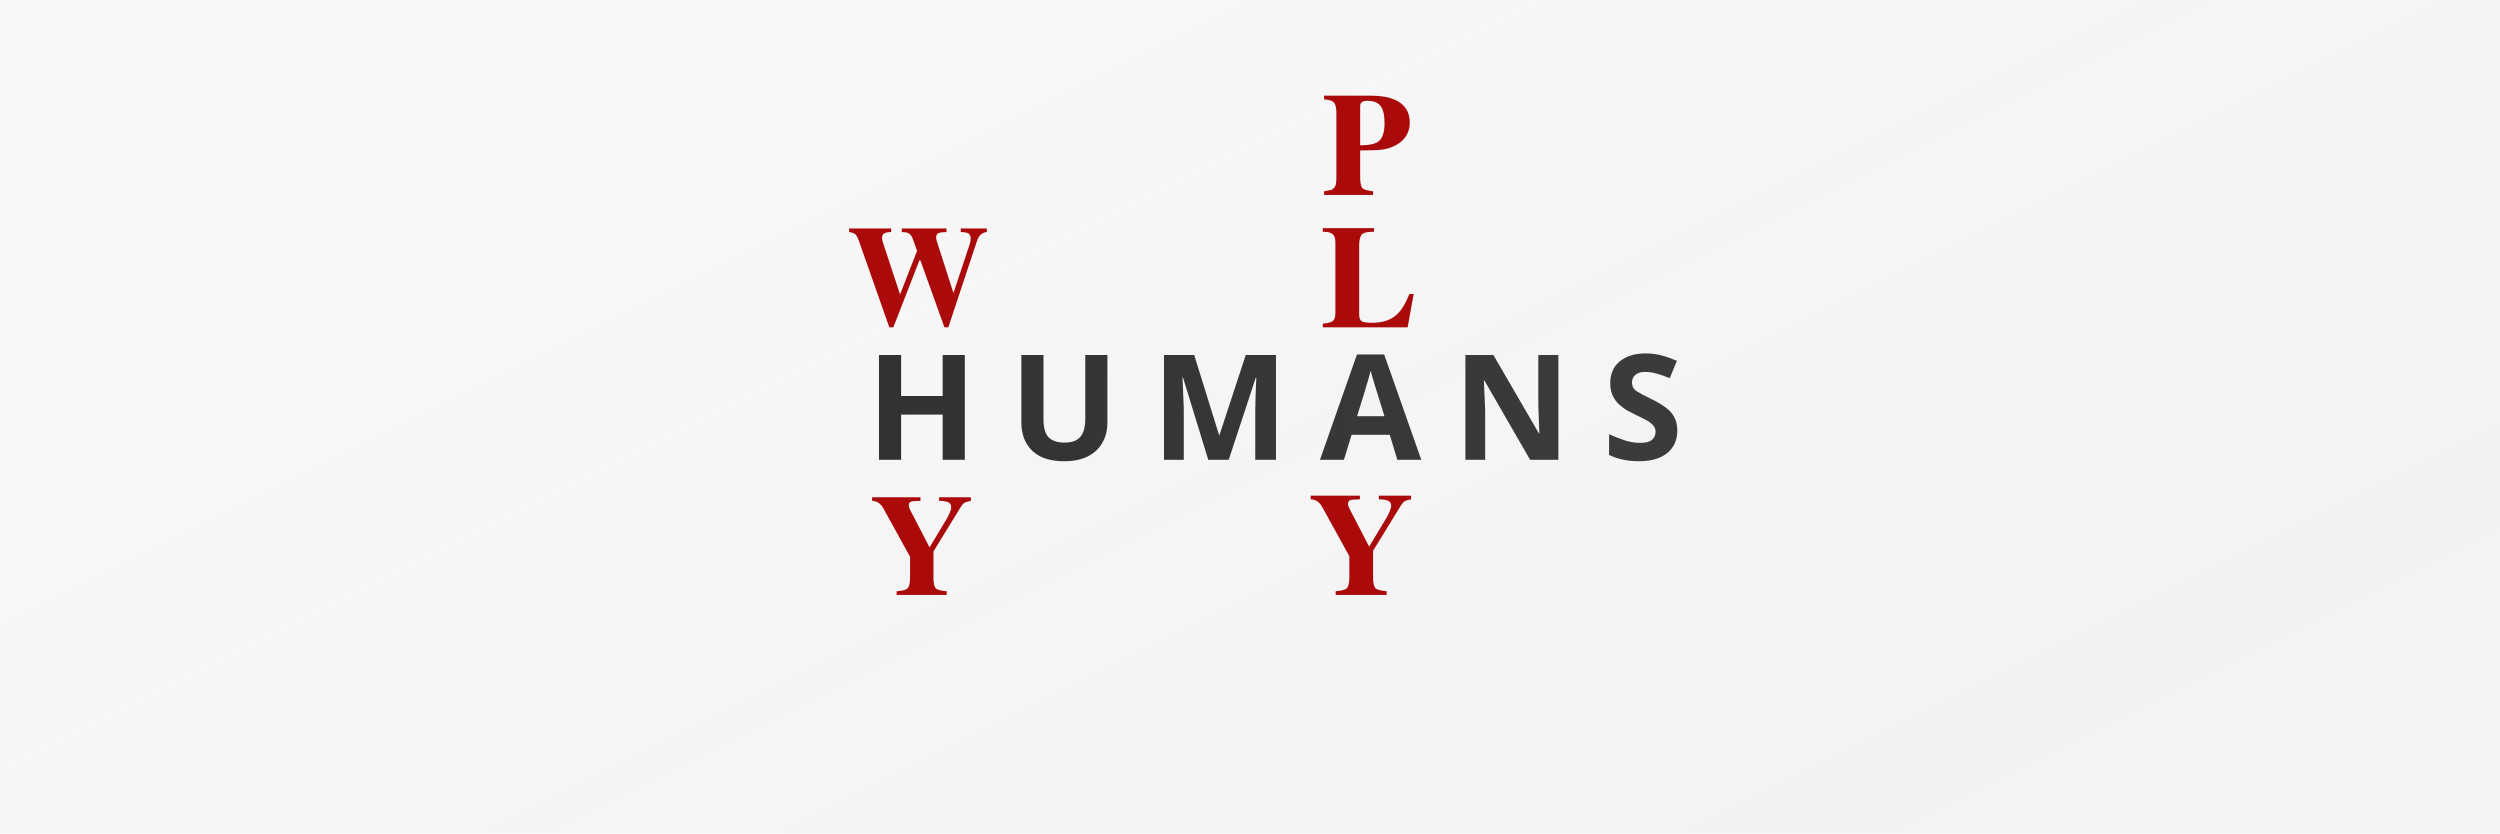
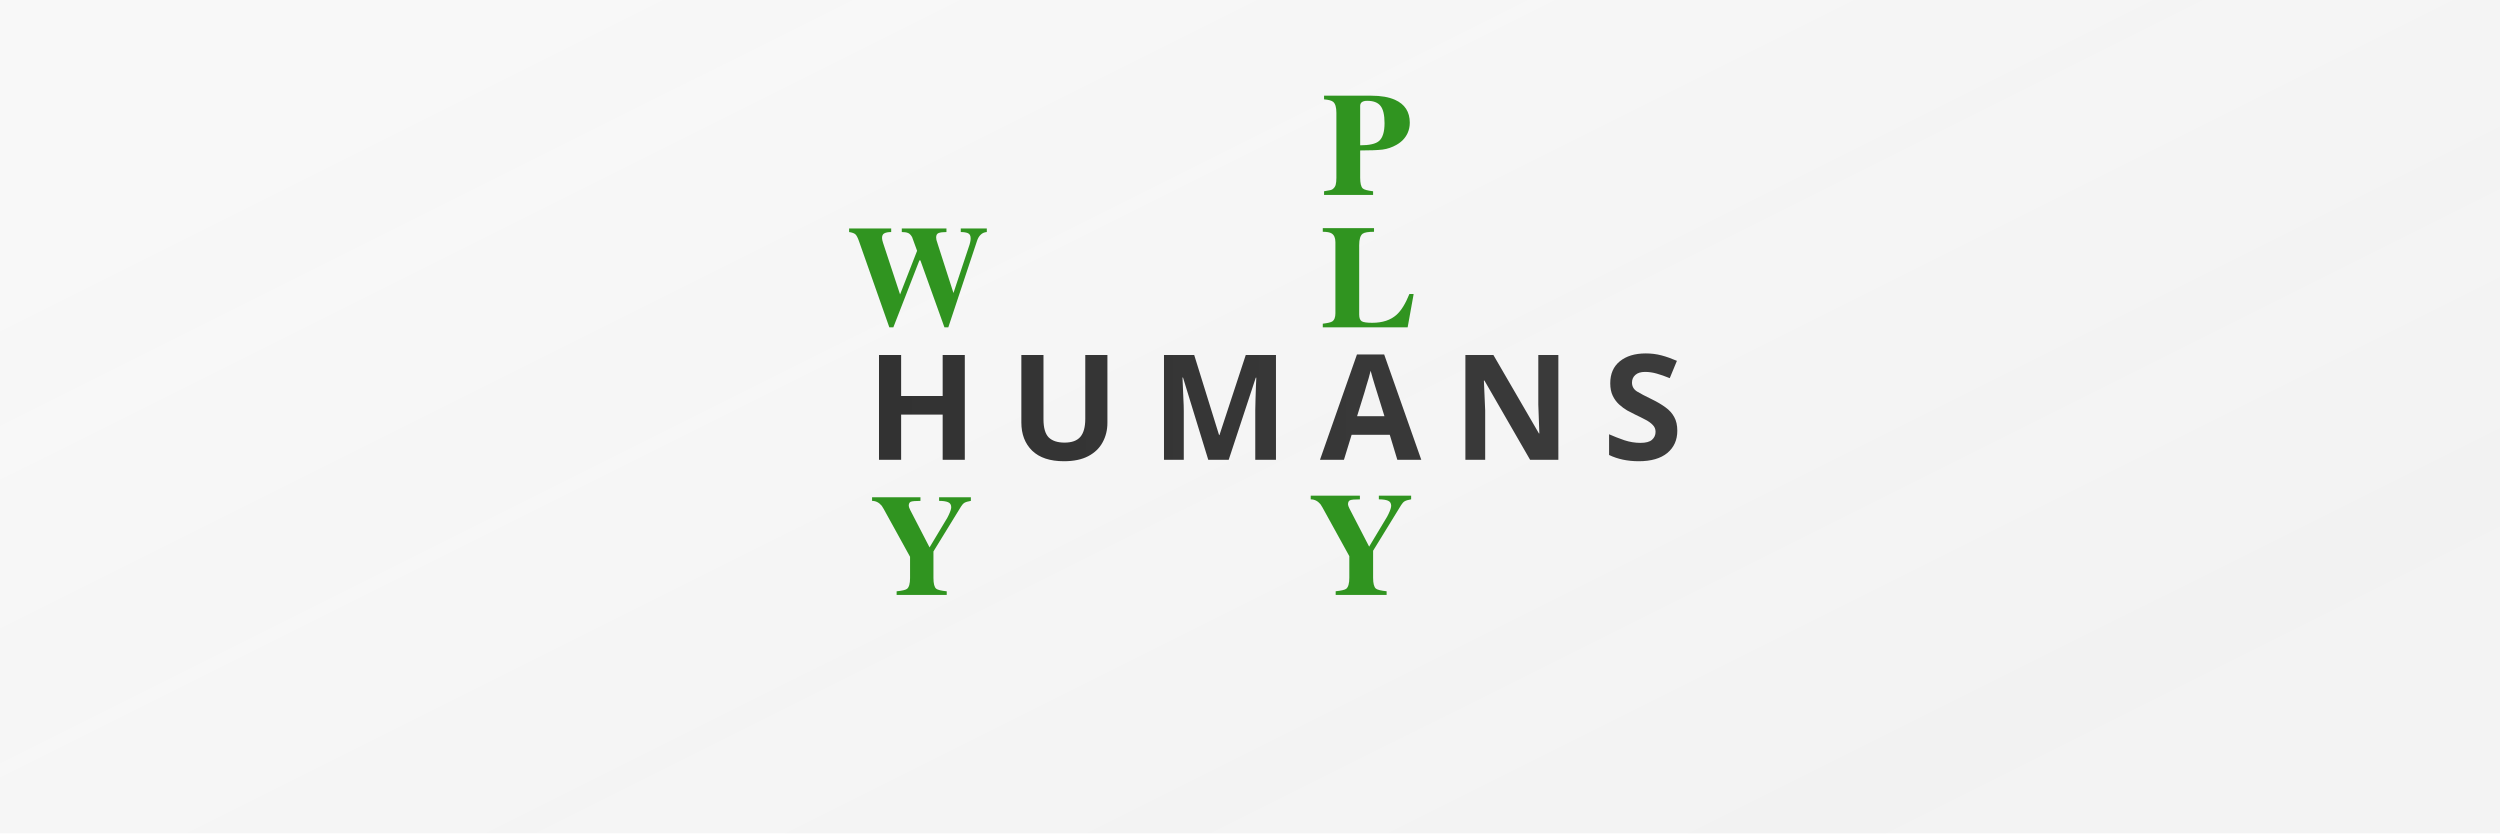
<svg xmlns="http://www.w3.org/2000/svg" xmlns:xlink="http://www.w3.org/1999/xlink" width="300" height="100" viewBox="0 0 300 100" version="1.1" id="svg1" xml:space="preserve">
  <defs id="defs1">
    <linearGradient id="linearGradient17">
      <stop style="stop-color:#323232;stop-opacity:1;" offset="0" id="stop17" />
      <stop style="stop-color:#3b3b3b;stop-opacity:1;" offset="0.999" id="stop18" />
    </linearGradient>
    <linearGradient id="linearGradient14">
      <stop style="stop-color:#f8f8f8;stop-opacity:1;" offset="0" id="stop14" />
      <stop style="stop-color:#f2f2f2;stop-opacity:0.982;" offset="1" id="stop15" />
    </linearGradient>
    <linearGradient xlink:href="#linearGradient14" id="linearGradient15" x1="11.867" y1="16.822" x2="88.574" y2="78.359" gradientUnits="userSpaceOnUse" gradientTransform="matrix(2.950884,0,0,1.182916,1.444043,-7.23589)" />
    <linearGradient xlink:href="#linearGradient17" id="linearGradient18" x1="4.2" y1="50.705" x2="98.059" y2="50.705" gradientUnits="userSpaceOnUse" gradientTransform="translate(49.18064,1.59523)" />
  </defs>
  <g id="layer1">
    <rect style="fill:url(#linearGradient15);stroke-width:14.659;stroke-linecap:round" id="rect14" width="300" height="100" x="0" y="0" />
    <g id="g22" transform="translate(50.86619,-2.918192)">
      <g id="g20" transform="translate(49.18064,1.957438)">
-         <path d="m 58.84,24.352 v -0.44 c 0.435,-0.07 0.693,-0.117 0.775,-0.141 0.094,-0.023 0.176,-0.059 0.247,-0.106 0.188,-0.141 0.311,-0.311 0.37,-0.511 0.059,-0.211 0.088,-0.499 0.088,-0.863 v -7.787 c 0,-0.669 -0.129,-1.11 -0.388,-1.321 -0.176,-0.153 -0.54,-0.253 -1.092,-0.299 v -0.44 h 5.673 c 1.151,0 2.096,0.164 2.836,0.493 1.186,0.529 1.779,1.445 1.779,2.748 0,0.446 -0.088,0.863 -0.264,1.251 -0.27,0.587 -0.716,1.057 -1.339,1.409 -0.517,0.294 -1.069,0.482 -1.656,0.564 -0.575,0.07 -1.474,0.106 -2.695,0.106 v 3.277 c 0,0.669 0.106,1.098 0.317,1.286 0.153,0.141 0.564,0.253 1.233,0.335 v 0.44 z m 4.334,-10.676 v 4.721 c 1.104,0 1.856,-0.17 2.255,-0.511 0.446,-0.376 0.669,-1.092 0.669,-2.149 0,-0.987 -0.164,-1.68 -0.493,-2.079 -0.317,-0.399 -0.846,-0.599 -1.586,-0.599 -0.564,0 -0.846,0.206 -0.846,0.617 z" id="path1-9" style="fill:#aa0a0a;stroke-width:1.026" />
+         <path d="m 58.84,24.352 v -0.44 c 0.435,-0.07 0.693,-0.117 0.775,-0.141 0.094,-0.023 0.176,-0.059 0.247,-0.106 0.188,-0.141 0.311,-0.311 0.37,-0.511 0.059,-0.211 0.088,-0.499 0.088,-0.863 v -7.787 c 0,-0.669 -0.129,-1.11 -0.388,-1.321 -0.176,-0.153 -0.54,-0.253 -1.092,-0.299 v -0.44 h 5.673 c 1.151,0 2.096,0.164 2.836,0.493 1.186,0.529 1.779,1.445 1.779,2.748 0,0.446 -0.088,0.863 -0.264,1.251 -0.27,0.587 -0.716,1.057 -1.339,1.409 -0.517,0.294 -1.069,0.482 -1.656,0.564 -0.575,0.07 -1.474,0.106 -2.695,0.106 v 3.277 c 0,0.669 0.106,1.098 0.317,1.286 0.153,0.141 0.564,0.253 1.233,0.335 v 0.44 z m 4.334,-10.676 v 4.721 c 1.104,0 1.856,-0.17 2.255,-0.511 0.446,-0.376 0.669,-1.092 0.669,-2.149 0,-0.987 -0.164,-1.68 -0.493,-2.079 -0.317,-0.399 -0.846,-0.599 -1.586,-0.599 -0.564,0 -0.846,0.206 -0.846,0.617 z" id="path1-9" style="fill:#309420;stroke-width:1.026;fill-opacity:1" />
      </g>
      <text xml:space="preserve" style="font-style:normal;font-variant:normal;font-weight:bold;font-stretch:normal;font-size:17.618px;font-family:'padmaa-Bold.1.1';-inkscape-font-specification:'padmaa-Bold.1.1 Bold';letter-spacing:3.7px;word-spacing:0.235px;writing-mode:lr-tb;direction:ltr;fill:url(#linearGradient18);fill-opacity:1;stroke-width:11.52;stroke-linecap:round" x="53.019" y="58.09" id="text15-4">
        <tspan x="53.019" y="58.09" id="tspan16-2" style="fill:url(#linearGradient18);fill-opacity:1;stroke-width:11.52">HUMANS</tspan>
      </text>
      <g id="g19" transform="translate(49.18064,1.199197)">
-         <path d="m 69.592,37.003 -0.722,3.999 H 58.687 v -0.44 c 0.587,-0.07 0.963,-0.159 1.127,-0.264 0.258,-0.164 0.388,-0.493 0.388,-0.987 v -8.527 c 0,-0.517 -0.153,-0.869 -0.458,-1.057 -0.211,-0.129 -0.564,-0.194 -1.057,-0.194 v -0.44 h 6.148 v 0.44 c -0.693,0 -1.145,0.076 -1.357,0.229 -0.282,0.2 -0.423,0.664 -0.423,1.392 v 8.315 c 0,0.411 0.106,0.681 0.317,0.81 0.211,0.117 0.628,0.176 1.251,0.176 1.233,0 2.208,-0.323 2.924,-0.969 0.552,-0.493 1.063,-1.321 1.533,-2.484 z" id="path1-1" style="fill:#aa0a0a;stroke-width:1.026" />
-         <path d="m 18.37,29.134 v 0.429 c -0.298,0.023 -0.544,0.132 -0.739,0.326 -0.195,0.183 -0.343,0.441 -0.447,0.773 l -3.435,10.339 H 13.286 L 10.4,32.964 H 10.28 L 7.154,41.002 H 6.673 L 3.032,30.663 c -0.149,-0.424 -0.292,-0.698 -0.429,-0.824 -0.137,-0.126 -0.389,-0.218 -0.756,-0.275 v -0.429 h 5.049 v 0.429 c -0.355,0 -0.63,0.052 -0.824,0.155 -0.183,0.092 -0.275,0.281 -0.275,0.567 0,0.069 0.011,0.155 0.034,0.258 0.023,0.103 0.052,0.206 0.086,0.309 l 2.044,6.2 2.044,-5.238 -0.601,-1.649 c -0.16,-0.275 -0.332,-0.441 -0.515,-0.498 -0.172,-0.069 -0.412,-0.103 -0.721,-0.103 v -0.429 h 5.359 v 0.429 c -0.424,0 -0.739,0.04 -0.945,0.12 -0.195,0.08 -0.292,0.258 -0.292,0.532 0,0.092 0.011,0.189 0.034,0.292 l 0.206,0.653 1.838,5.719 1.941,-5.839 c 0.011,-0.046 0.034,-0.137 0.069,-0.275 0.034,-0.149 0.052,-0.298 0.052,-0.447 0,-0.321 -0.109,-0.527 -0.326,-0.618 -0.206,-0.092 -0.492,-0.137 -0.859,-0.137 v -0.429 z" id="path1-28" style="fill:#aa0a0a;fill-opacity:1" />
+         <path d="m 69.592,37.003 -0.722,3.999 H 58.687 v -0.44 c 0.587,-0.07 0.963,-0.159 1.127,-0.264 0.258,-0.164 0.388,-0.493 0.388,-0.987 v -8.527 c 0,-0.517 -0.153,-0.869 -0.458,-1.057 -0.211,-0.129 -0.564,-0.194 -1.057,-0.194 v -0.44 h 6.148 v 0.44 c -0.693,0 -1.145,0.076 -1.357,0.229 -0.282,0.2 -0.423,0.664 -0.423,1.392 v 8.315 c 0,0.411 0.106,0.681 0.317,0.81 0.211,0.117 0.628,0.176 1.251,0.176 1.233,0 2.208,-0.323 2.924,-0.969 0.552,-0.493 1.063,-1.321 1.533,-2.484 z" id="path1-1" style="fill:#309420;stroke-width:1.026;fill-opacity:1" />
+         <path d="m 18.37,29.134 v 0.429 c -0.298,0.023 -0.544,0.132 -0.739,0.326 -0.195,0.183 -0.343,0.441 -0.447,0.773 l -3.435,10.339 H 13.286 L 10.4,32.964 H 10.28 L 7.154,41.002 H 6.673 L 3.032,30.663 c -0.149,-0.424 -0.292,-0.698 -0.429,-0.824 -0.137,-0.126 -0.389,-0.218 -0.756,-0.275 v -0.429 h 5.049 v 0.429 c -0.355,0 -0.63,0.052 -0.824,0.155 -0.183,0.092 -0.275,0.281 -0.275,0.567 0,0.069 0.011,0.155 0.034,0.258 0.023,0.103 0.052,0.206 0.086,0.309 l 2.044,6.2 2.044,-5.238 -0.601,-1.649 c -0.16,-0.275 -0.332,-0.441 -0.515,-0.498 -0.172,-0.069 -0.412,-0.103 -0.721,-0.103 v -0.429 h 5.359 v 0.429 c -0.424,0 -0.739,0.04 -0.945,0.12 -0.195,0.08 -0.292,0.258 -0.292,0.532 0,0.092 0.011,0.189 0.034,0.292 l 0.206,0.653 1.838,5.719 1.941,-5.839 c 0.011,-0.046 0.034,-0.137 0.069,-0.275 0.034,-0.149 0.052,-0.298 0.052,-0.447 0,-0.321 -0.109,-0.527 -0.326,-0.618 -0.206,-0.092 -0.492,-0.137 -0.859,-0.137 v -0.429 z" id="path1-28" style="fill:#309420;fill-opacity:1" />
      </g>
      <g id="g21" transform="translate(49.18064,1.957438)">
-         <path d="m 69.289,60.442 v 0.44 c -0.352,0.059 -0.611,0.135 -0.775,0.229 -0.153,0.094 -0.294,0.247 -0.423,0.458 l -3.365,5.479 v 3.242 c 0,0.681 0.112,1.116 0.335,1.304 0.176,0.141 0.605,0.247 1.286,0.317 v 0.44 h -6.113 v -0.44 c 0.681,-0.07 1.104,-0.17 1.268,-0.299 0.247,-0.2 0.37,-0.64 0.37,-1.321 v -2.59 l -3.224,-5.849 c -0.106,-0.188 -0.182,-0.311 -0.229,-0.37 -0.329,-0.399 -0.722,-0.599 -1.18,-0.599 v -0.44 h 5.902 v 0.44 c -0.611,0 -1.004,0.035 -1.18,0.106 -0.164,0.07 -0.247,0.235 -0.247,0.493 0,0.106 0.059,0.276 0.176,0.511 0.117,0.223 0.2,0.382 0.247,0.476 l 2.114,4.087 1.956,-3.259 c 0.141,-0.211 0.27,-0.446 0.388,-0.705 0.2,-0.423 0.299,-0.734 0.299,-0.934 0,-0.305 -0.129,-0.511 -0.388,-0.617 -0.258,-0.106 -0.622,-0.159 -1.092,-0.159 v -0.44 z" id="path1-0" style="fill:#aa0a0a;stroke-width:1.026" />
-         <path d="m 16.457,60.634 v 0.433 c -0.347,0.058 -0.601,0.133 -0.763,0.225 -0.15,0.092 -0.289,0.243 -0.416,0.451 l -3.311,5.391 v 3.189 c 0,0.67 0.11,1.098 0.329,1.283 0.173,0.139 0.595,0.243 1.265,0.312 v 0.433 H 7.548 v -0.433 c 0.67,-0.069 1.086,-0.168 1.248,-0.295 0.243,-0.196 0.364,-0.63 0.364,-1.3 v -2.548 L 5.988,62.021 C 5.884,61.836 5.809,61.714 5.763,61.657 5.439,61.264 5.052,61.067 4.601,61.067 v -0.433 h 5.807 v 0.433 c -0.601,0 -0.988,0.035 -1.161,0.104 -0.162,0.069 -0.243,0.231 -0.243,0.485 0,0.104 0.058,0.272 0.173,0.503 0.116,0.22 0.196,0.376 0.243,0.468 l 2.08,4.021 1.924,-3.207 c 0.139,-0.208 0.266,-0.439 0.381,-0.693 0.196,-0.416 0.295,-0.722 0.295,-0.919 0,-0.3 -0.127,-0.503 -0.381,-0.607 -0.254,-0.104 -0.612,-0.156 -1.075,-0.156 v -0.433 z" id="path1-4" style="fill:#aa0a0a;fill-opacity:1;stroke-width:1.009" />
+         <path d="m 69.289,60.442 v 0.44 c -0.352,0.059 -0.611,0.135 -0.775,0.229 -0.153,0.094 -0.294,0.247 -0.423,0.458 l -3.365,5.479 v 3.242 c 0,0.681 0.112,1.116 0.335,1.304 0.176,0.141 0.605,0.247 1.286,0.317 v 0.44 h -6.113 v -0.44 c 0.681,-0.07 1.104,-0.17 1.268,-0.299 0.247,-0.2 0.37,-0.64 0.37,-1.321 v -2.59 l -3.224,-5.849 c -0.106,-0.188 -0.182,-0.311 -0.229,-0.37 -0.329,-0.399 -0.722,-0.599 -1.18,-0.599 v -0.44 h 5.902 v 0.44 c -0.611,0 -1.004,0.035 -1.18,0.106 -0.164,0.07 -0.247,0.235 -0.247,0.493 0,0.106 0.059,0.276 0.176,0.511 0.117,0.223 0.2,0.382 0.247,0.476 l 2.114,4.087 1.956,-3.259 c 0.141,-0.211 0.27,-0.446 0.388,-0.705 0.2,-0.423 0.299,-0.734 0.299,-0.934 0,-0.305 -0.129,-0.511 -0.388,-0.617 -0.258,-0.106 -0.622,-0.159 -1.092,-0.159 v -0.44 z" id="path1-0" style="fill:#309420;stroke-width:1.026;fill-opacity:1" />
+         <path d="m 16.457,60.634 v 0.433 c -0.347,0.058 -0.601,0.133 -0.763,0.225 -0.15,0.092 -0.289,0.243 -0.416,0.451 l -3.311,5.391 v 3.189 c 0,0.67 0.11,1.098 0.329,1.283 0.173,0.139 0.595,0.243 1.265,0.312 v 0.433 H 7.548 v -0.433 c 0.67,-0.069 1.086,-0.168 1.248,-0.295 0.243,-0.196 0.364,-0.63 0.364,-1.3 v -2.548 L 5.988,62.021 C 5.884,61.836 5.809,61.714 5.763,61.657 5.439,61.264 5.052,61.067 4.601,61.067 v -0.433 h 5.807 v 0.433 c -0.601,0 -0.988,0.035 -1.161,0.104 -0.162,0.069 -0.243,0.231 -0.243,0.485 0,0.104 0.058,0.272 0.173,0.503 0.116,0.22 0.196,0.376 0.243,0.468 l 2.08,4.021 1.924,-3.207 c 0.139,-0.208 0.266,-0.439 0.381,-0.693 0.196,-0.416 0.295,-0.722 0.295,-0.919 0,-0.3 -0.127,-0.503 -0.381,-0.607 -0.254,-0.104 -0.612,-0.156 -1.075,-0.156 v -0.433 z" id="path1-4" style="fill:#309420;fill-opacity:1;stroke-width:1.009" />
      </g>
    </g>
  </g>
</svg>
